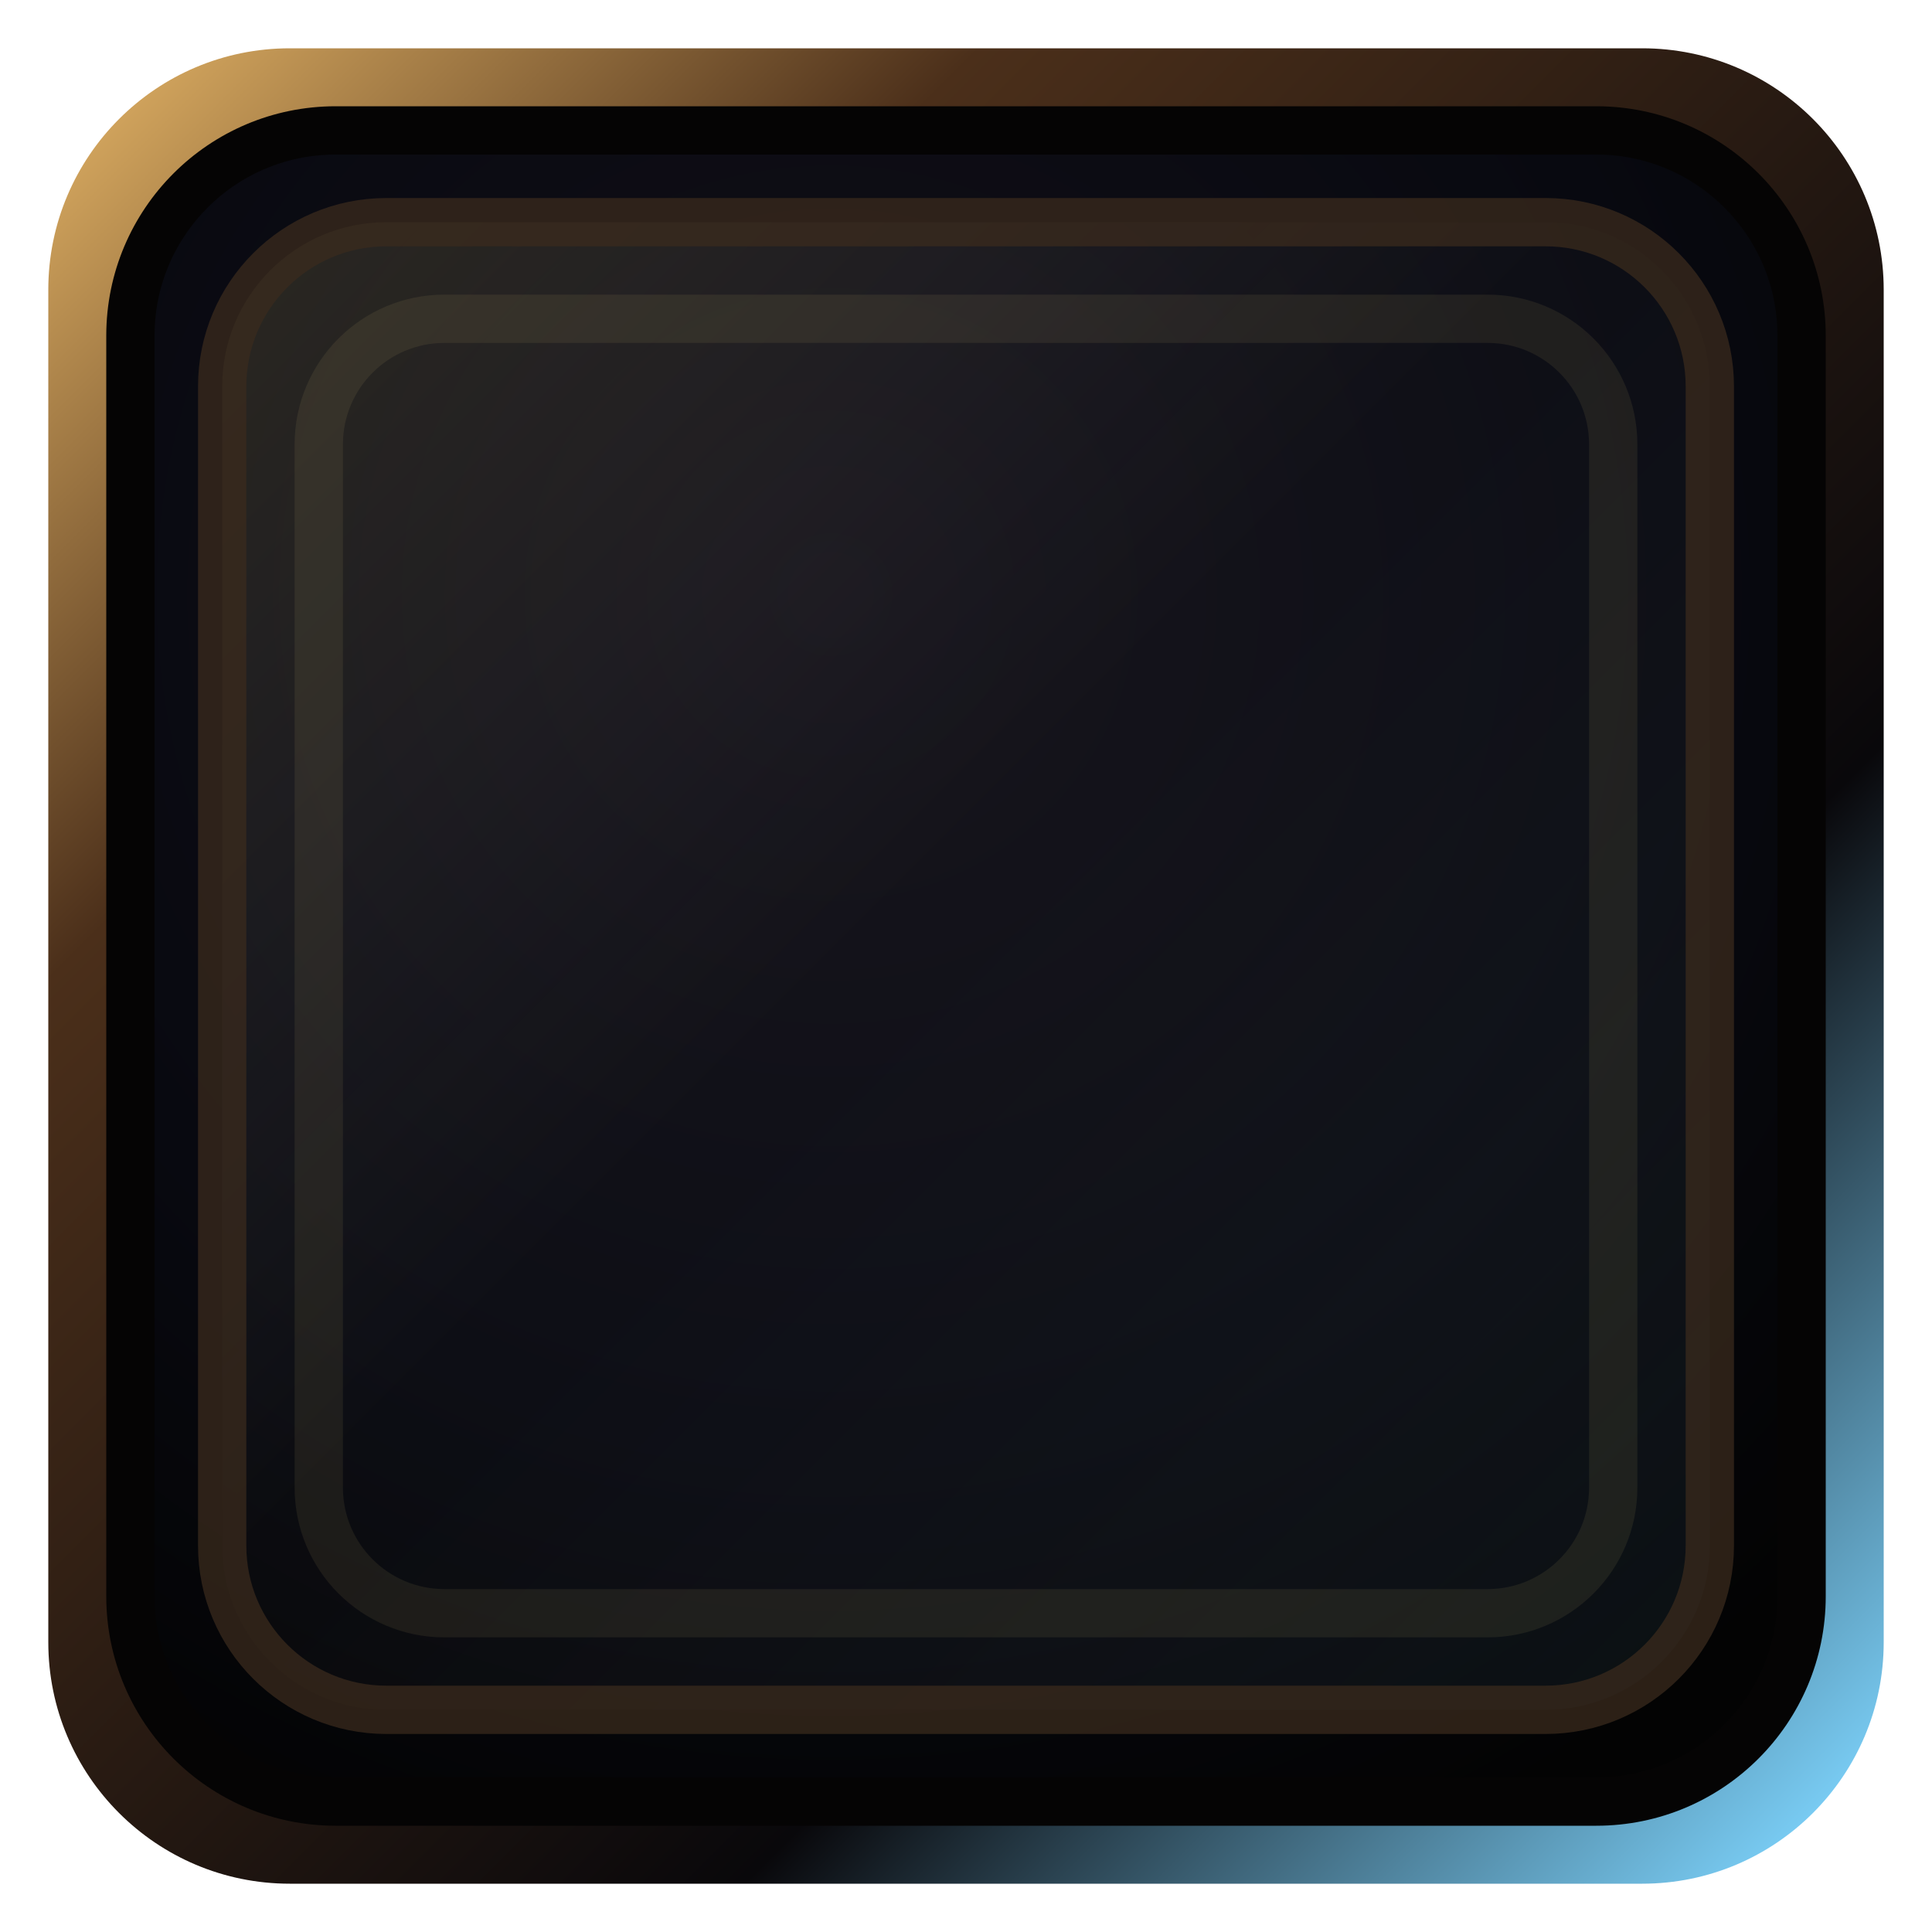
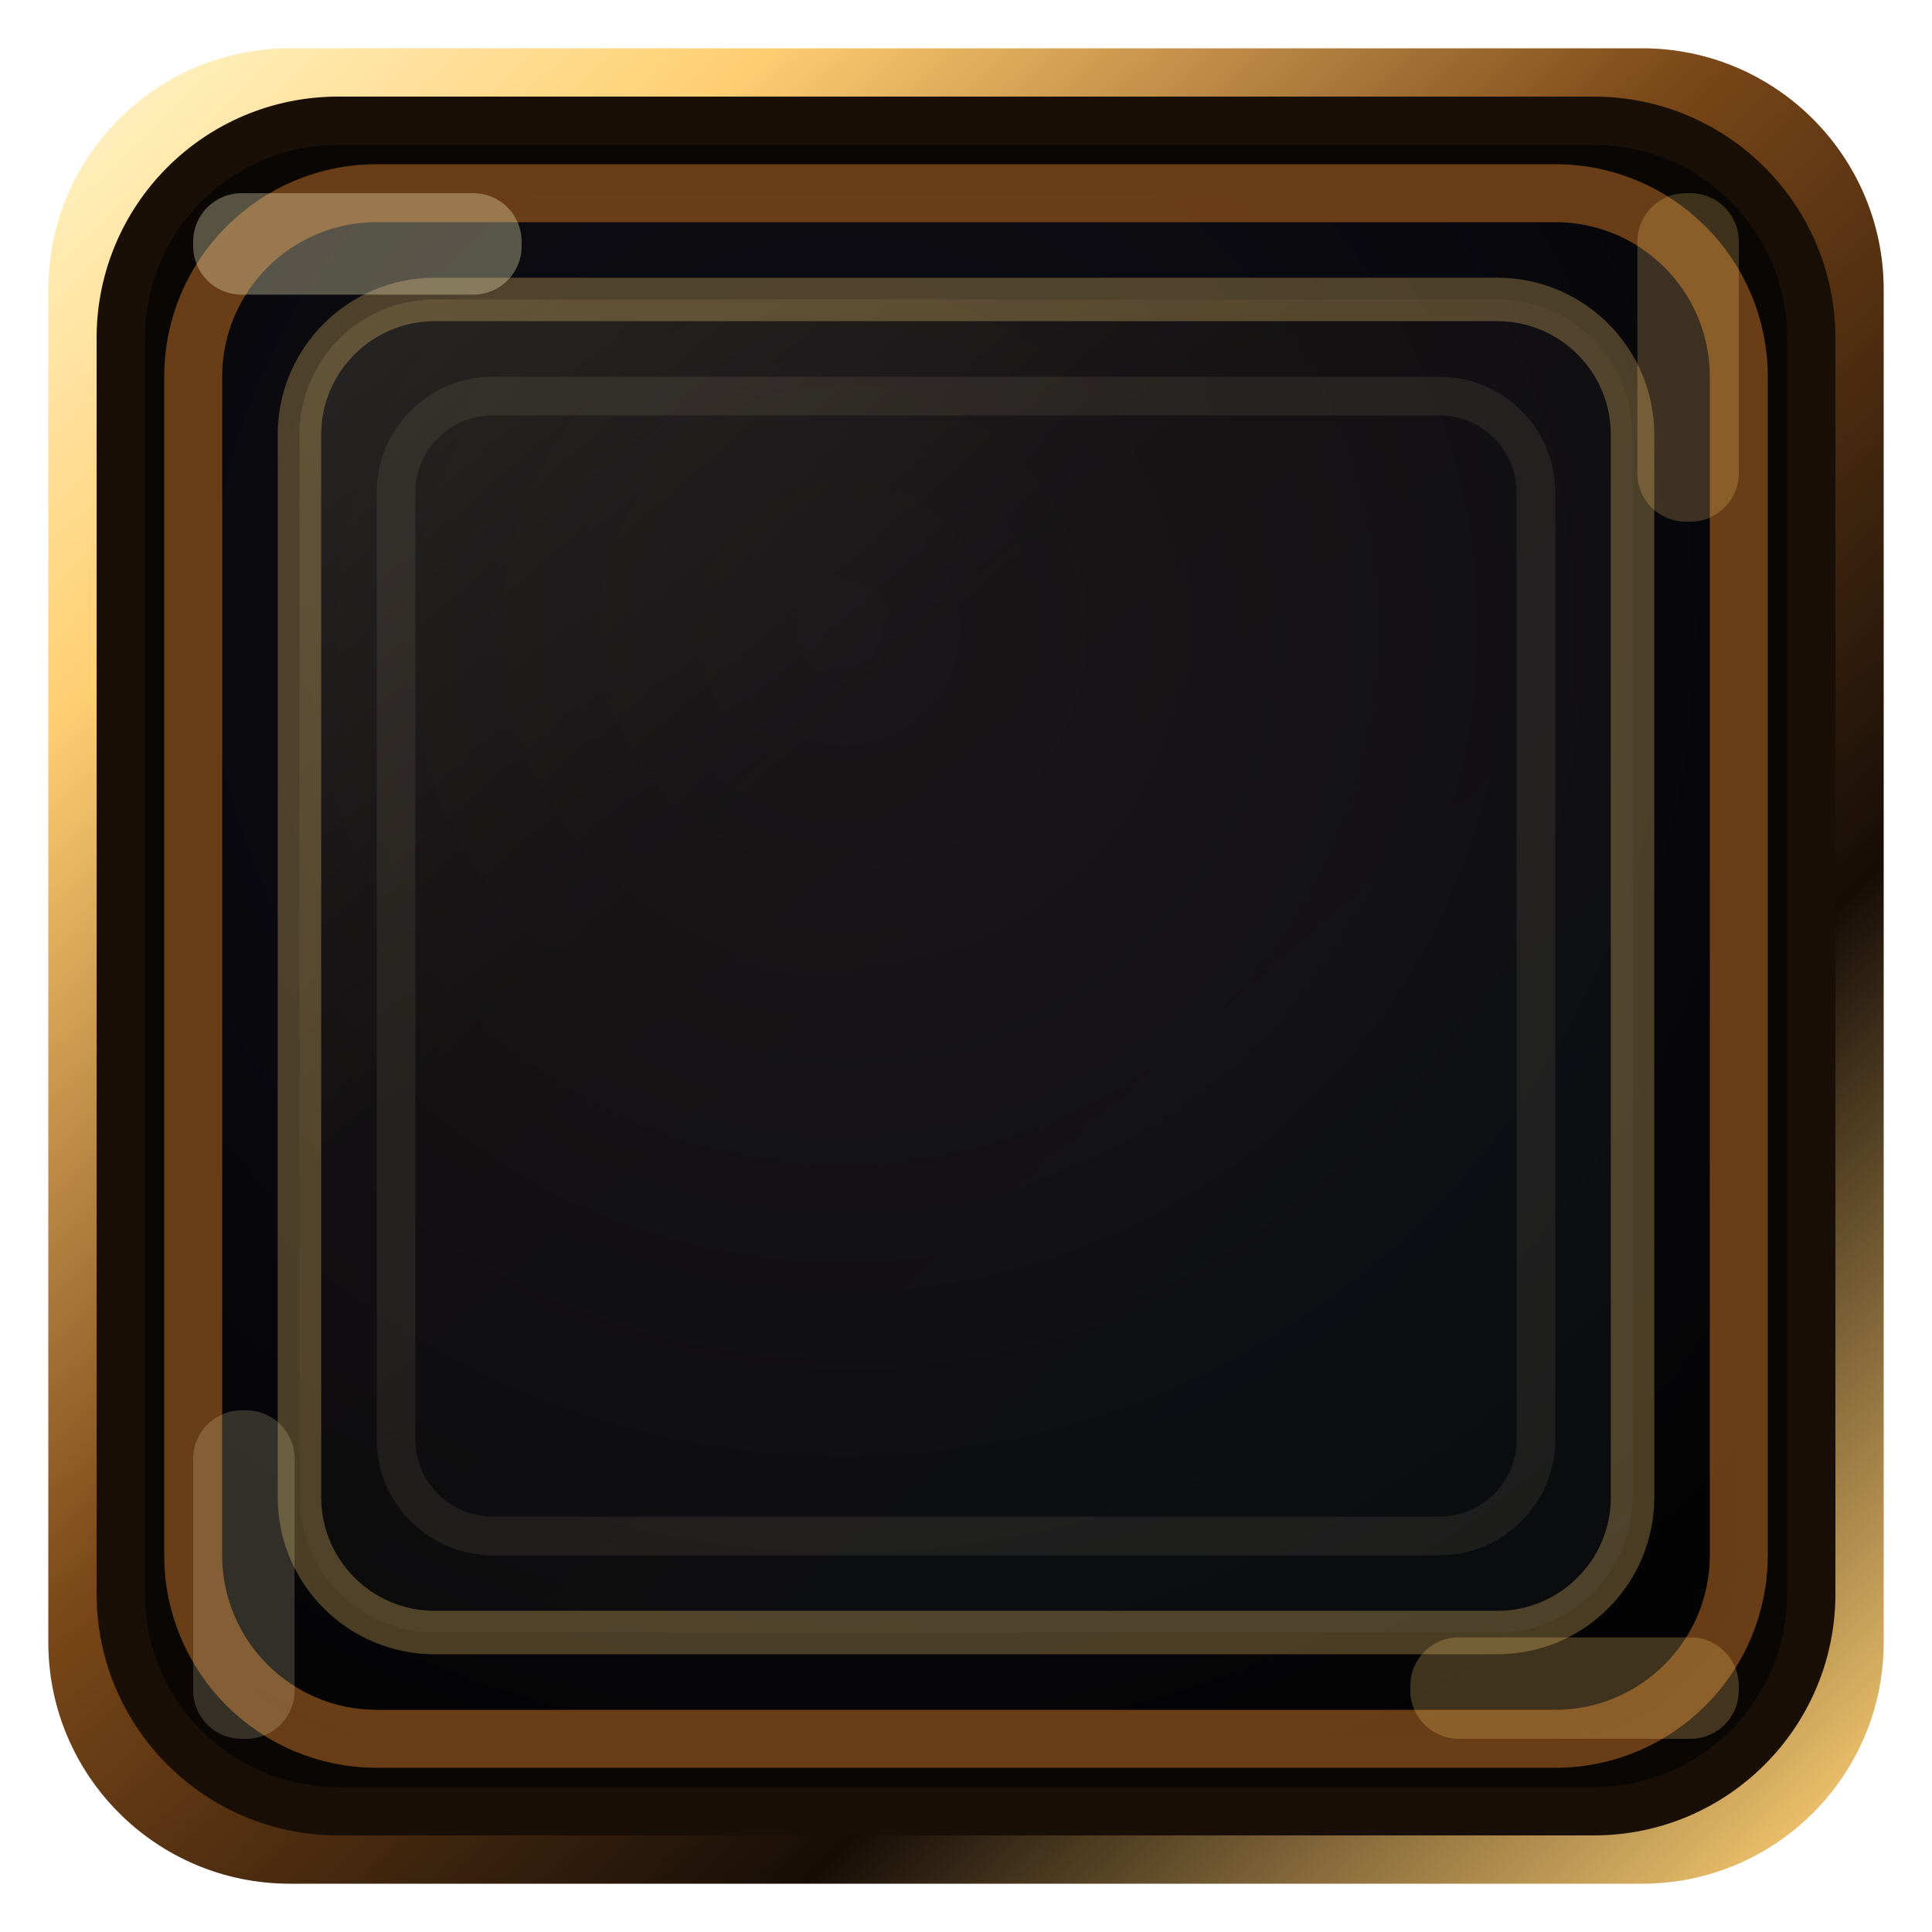
<svg xmlns="http://www.w3.org/2000/svg" width="40" height="40" viewBox="0 0 40 40" fill="none">
  <defs>
-     <linearGradient id="arcanaRim" x1="2" y1="2" x2="38" y2="38" gradientUnits="userSpaceOnUse">
-       <stop offset="0" stop-color="#D6A85F" />
-       <stop offset="0.24" stop-color="#4B2F1A" />
-       <stop offset="0.7" stop-color="#09080B" />
-       <stop offset="1" stop-color="#7DD3FC" />
+     <linearGradient id="outerGold" x1="2" y1="1" x2="38" y2="39" gradientUnits="userSpaceOnUse">
+       <stop offset="0" stop-color="#FFF4C7" />
+       <stop offset="0.18" stop-color="#FFCF73" />
+       <stop offset="0.44" stop-color="#7A4718" />
+       <stop offset="0.72" stop-color="#160D07" />
+       <stop offset="1" stop-color="#FFCF73" />
    </linearGradient>
    <radialGradient id="arcanaCore" cx="0.42" cy="0.28" r="0.82">
-       <stop offset="0" stop-color="#121018" />
-       <stop offset="0.62" stop-color="#080910" />
+       <stop offset="0" stop-color="#121016" />
+       <stop offset="0.62" stop-color="#08080D" />
      <stop offset="1" stop-color="#030303" />
    </radialGradient>
-     <linearGradient id="arcanaGlaze" x1="6" y1="6" x2="34" y2="34" gradientUnits="userSpaceOnUse">
-       <stop offset="0" stop-color="#FDE68A" stop-opacity="0.12" />
-       <stop offset="0.46" stop-color="#FFFFFF" stop-opacity="0.018" />
-       <stop offset="1" stop-color="#7DD3FC" stop-opacity="0.06" />
+     <linearGradient id="goldPlate" x1="7" y1="5" x2="33" y2="35" gradientUnits="userSpaceOnUse">
+       <stop offset="0" stop-color="#FFF4C7" stop-opacity="0.12" />
+       <stop offset="0.36" stop-color="#FFCF73" stop-opacity="0.035" />
+       <stop offset="1" stop-color="#93C5FD" stop-opacity="0.04" />
    </linearGradient>
  </defs>
-   <rect x="1" y="1" width="38" height="38" rx="5" fill="url(#arcanaRim)" />
-   <rect x="2.7" y="2.7" width="34.6" height="34.6" rx="4.25" fill="url(#arcanaCore)" stroke="#050404" stroke-width="1" />
-   <rect x="4.6" y="4.6" width="30.8" height="30.8" rx="3.4" fill="url(#arcanaGlaze)" stroke="#3A2A1D" stroke-opacity="0.74" stroke-width="1" />
-   <rect x="6.6" y="6.6" width="26.8" height="26.8" rx="2.6" stroke="#FDE68A" stroke-opacity="0.075" stroke-width="1" />
+   <rect x="1" y="1" width="38" height="38" rx="5" fill="url(#outerGold)" />
+   <rect x="2.5" y="2.5" width="35" height="35" rx="4.5" fill="#090604" stroke="#1A0F07" stroke-width="1" />
+   <rect x="4" y="4" width="32" height="32" rx="3.8" fill="url(#arcanaCore)" stroke="#7A4718" stroke-opacity="0.85" stroke-width="1.2" />
+   <rect x="6.2" y="6.2" width="27.6" height="27.6" rx="2.8" fill="url(#goldPlate)" stroke="#FFCF73" stroke-opacity="0.28" stroke-width="0.9" />
+   <rect x="8.2" y="8.2" width="23.6" height="23.6" rx="2" stroke="#FFF4C7" stroke-opacity="0.075" stroke-width="0.8" />
+   <rect x="4" y="4" width="6.8" height="2.1" rx="1" fill="#FFF4C7" fill-opacity="0.32" />
+   <rect x="29.2" y="33.9" width="6.8" height="2.1" rx="1" fill="#FFCF73" fill-opacity="0.24" />
+   <rect x="33.9" y="4" width="2.1" height="6.8" rx="1" fill="#FFCF73" fill-opacity="0.22" />
+   <rect x="4" y="29.2" width="2.1" height="6.8" rx="1" fill="#FFF4C7" fill-opacity="0.18" />
</svg>
